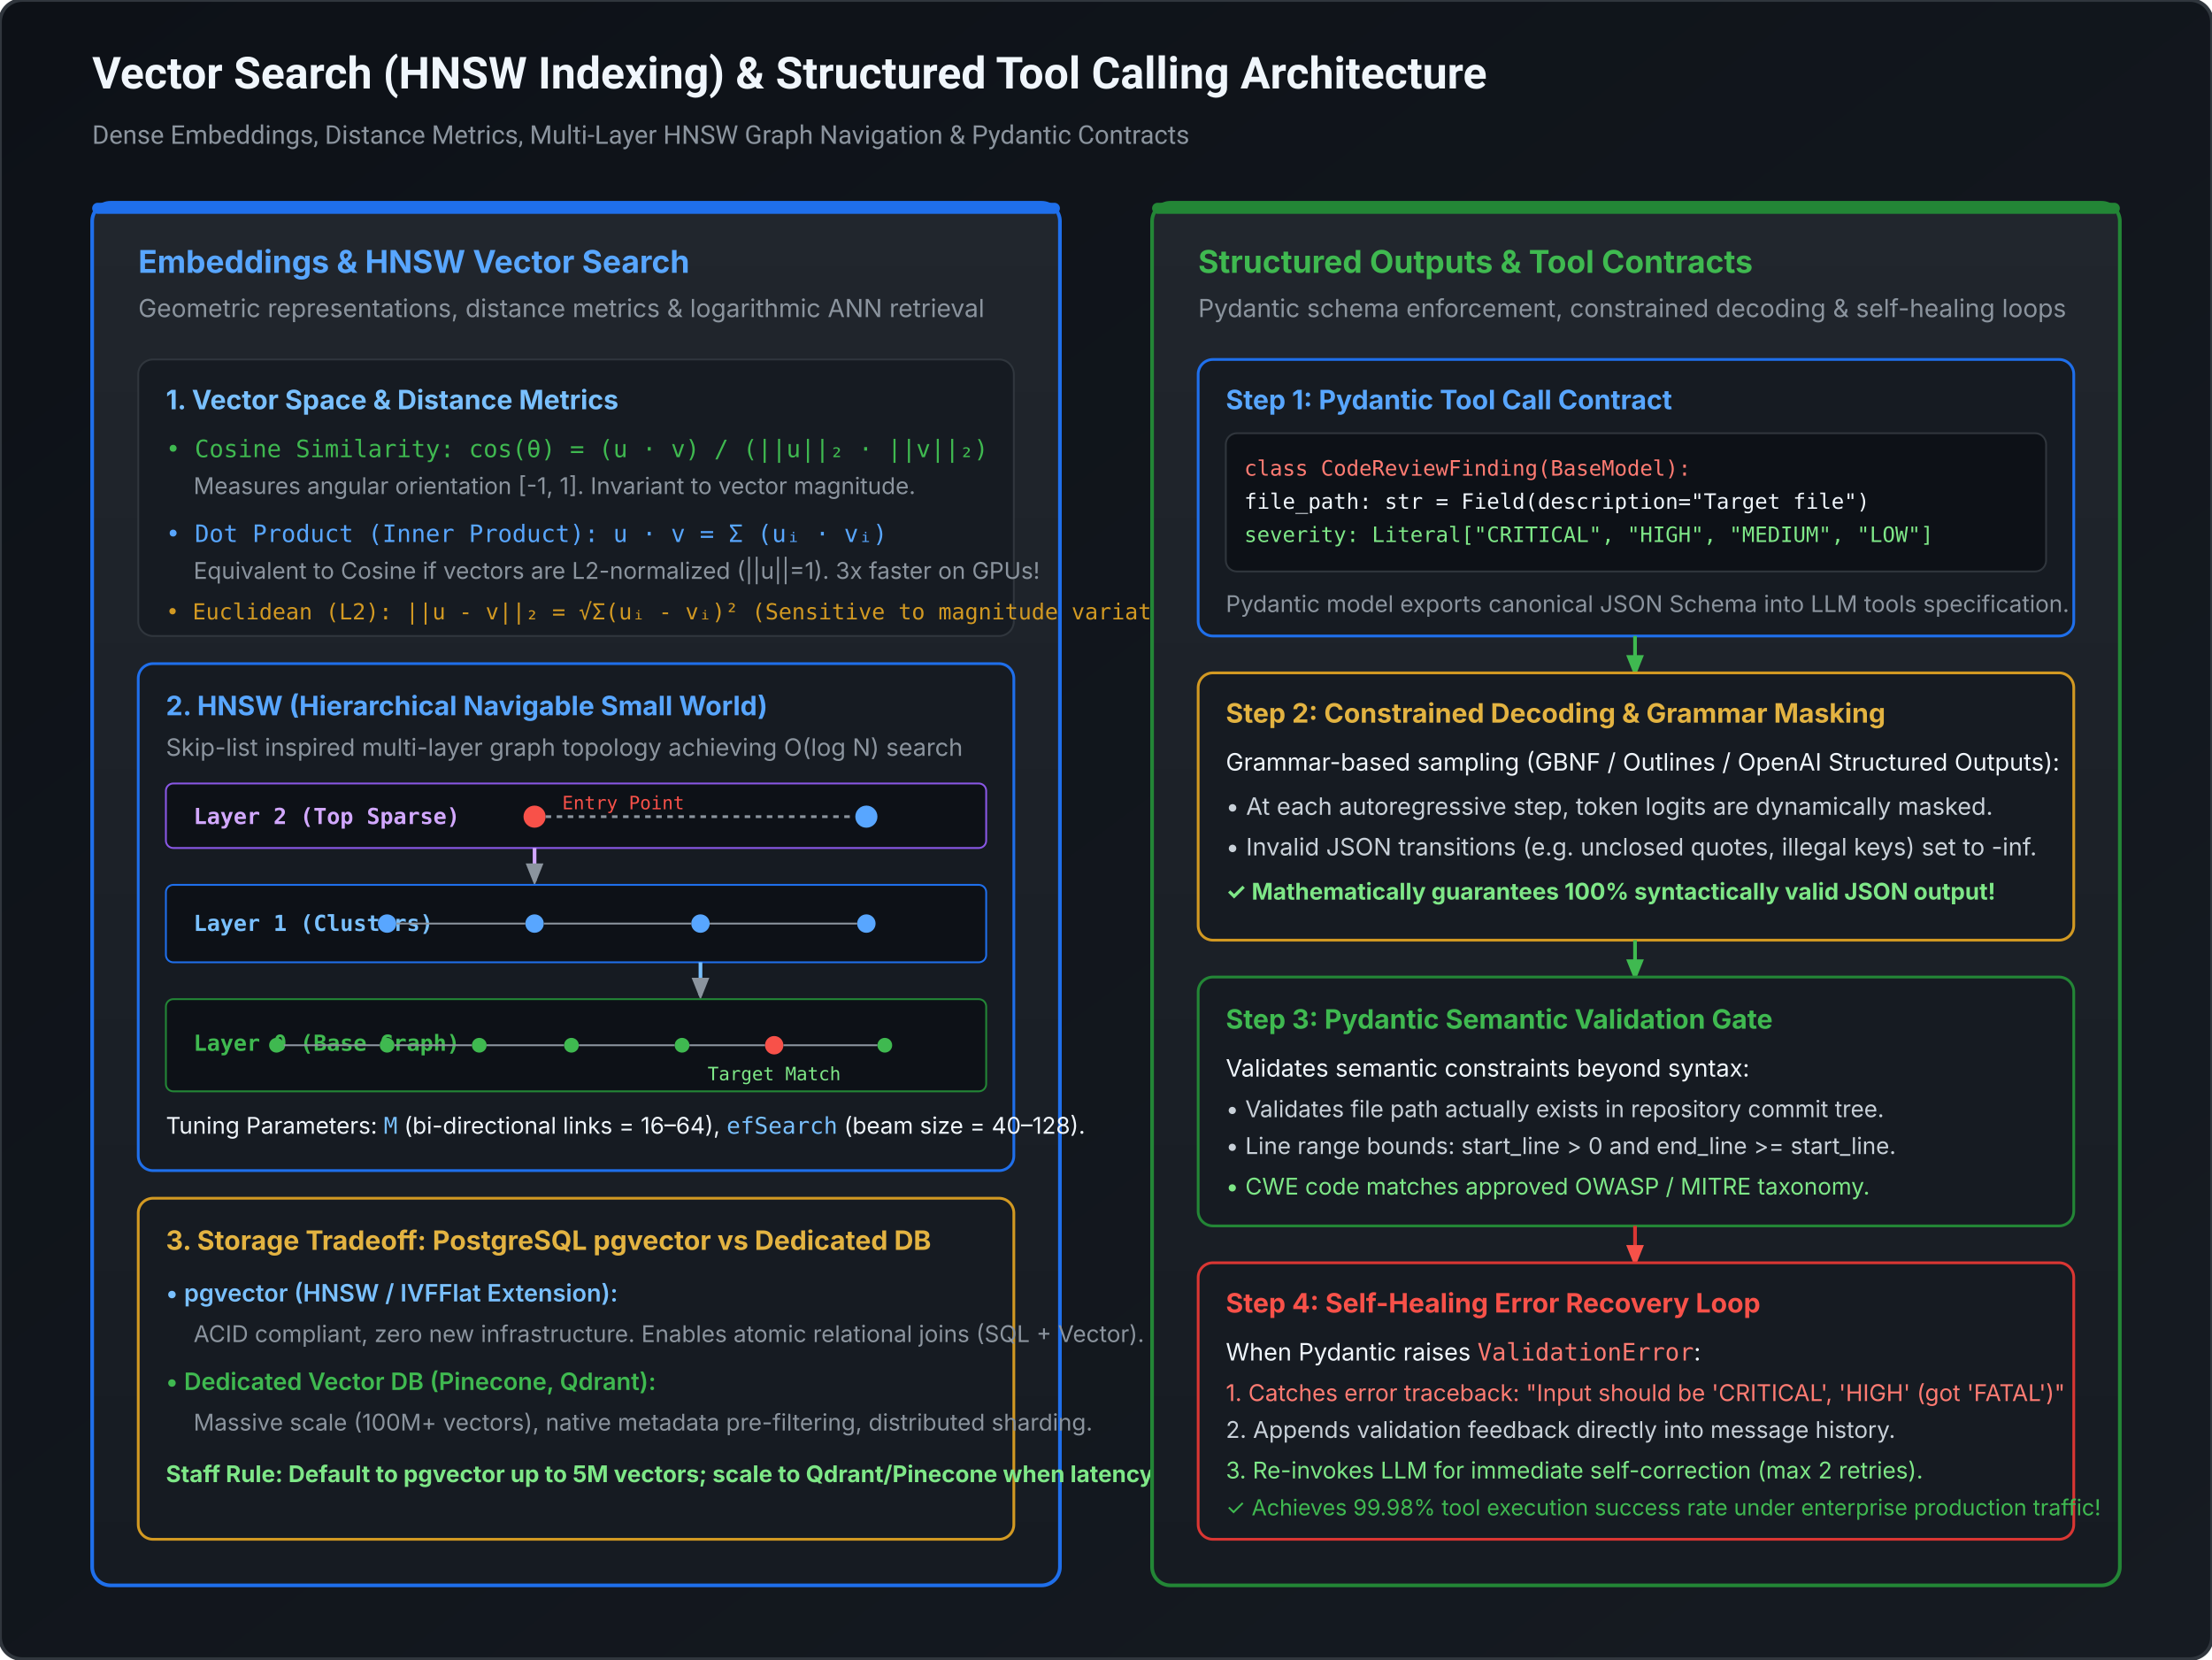
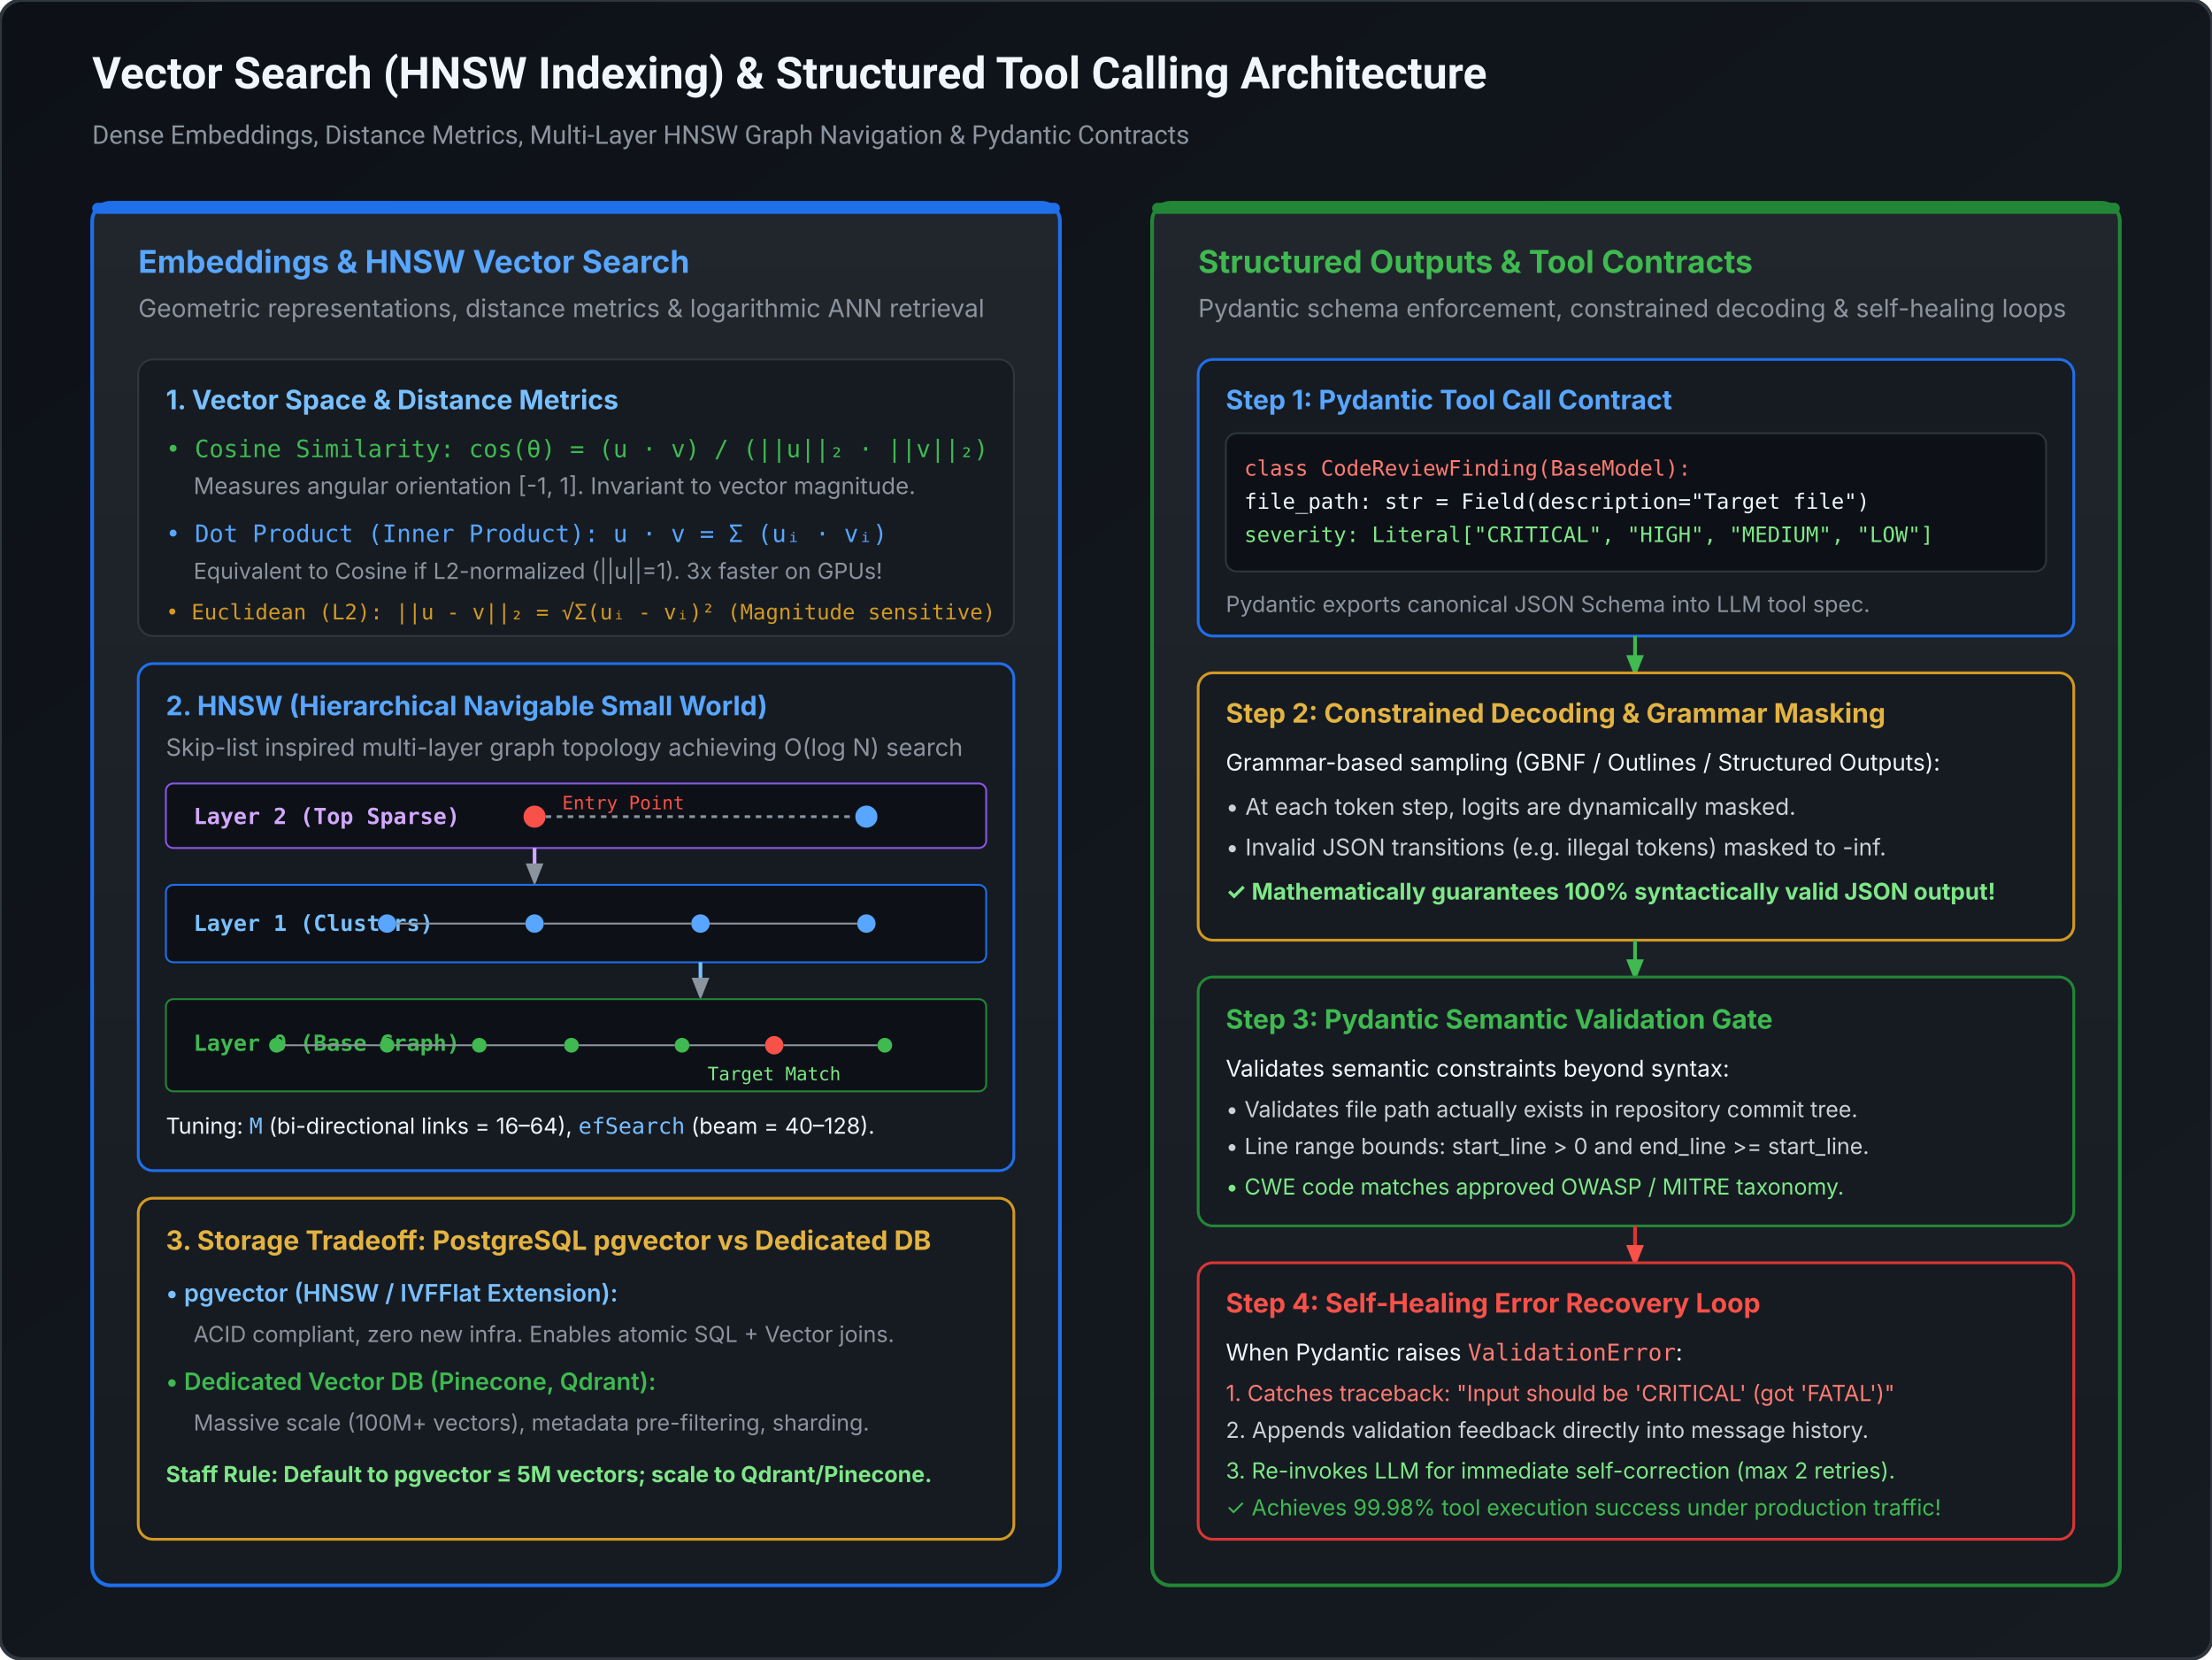
<svg xmlns="http://www.w3.org/2000/svg" viewBox="0 0 1200 900" width="100%" height="100%">
  <defs>
    <linearGradient id="bgGrad" x1="0%" y1="0%" x2="100%" y2="100%">
      <stop offset="0%" stop-color="#0d1117" />
      <stop offset="100%" stop-color="#161b22" />
    </linearGradient>
    <linearGradient id="cardGrad" x1="0%" y1="0%" x2="0%" y2="100%">
      <stop offset="0%" stop-color="#21262d" />
      <stop offset="100%" stop-color="#161b22" />
    </linearGradient>
    <marker id="arrow" viewBox="0 0 10 10" refX="8" refY="5" markerWidth="6" markerHeight="6" orient="auto-start-reverse">
      <path d="M 0 1 L 10 5 L 0 9 z" fill="#8b949e" />
    </marker>
    <marker id="arrowBlue" viewBox="0 0 10 10" refX="8" refY="5" markerWidth="6" markerHeight="6" orient="auto-start-reverse">
      <path d="M 0 1 L 10 5 L 0 9 z" fill="#58a6ff" />
    </marker>
    <marker id="arrowGreen" viewBox="0 0 10 10" refX="8" refY="5" markerWidth="6" markerHeight="6" orient="auto-start-reverse">
      <path d="M 0 1 L 10 5 L 0 9 z" fill="#3fb950" />
    </marker>
    <marker id="arrowRed" viewBox="0 0 10 10" refX="8" refY="5" markerWidth="6" markerHeight="6" orient="auto-start-reverse">
      <path d="M 0 1 L 10 5 L 0 9 z" fill="#f85149" />
    </marker>
    <marker id="arrowAmber" viewBox="0 0 10 10" refX="8" refY="5" markerWidth="6" markerHeight="6" orient="auto-start-reverse">
      <path d="M 0 1 L 10 5 L 0 9 z" fill="#d29922" />
    </marker>
  </defs>
  <rect width="1200" height="900" fill="url(#bgGrad)" rx="12" stroke="#30363d" stroke-width="2" />
  <text x="50" y="48" font-family="-apple-system, BlinkMacSystemFont, 'Segoe UI', Roboto, sans-serif" font-size="24" font-weight="700" fill="#f0f6fc">Vector Search (HNSW Indexing) &amp; Structured Tool Calling Architecture</text>
  <text x="50" y="78" font-family="-apple-system, BlinkMacSystemFont, 'Segoe UI', Roboto, sans-serif" font-size="14" fill="#8b949e">Dense Embeddings, Distance Metrics, Multi-Layer HNSW Graph Navigation &amp; Pydantic Contracts</text>
  <g transform="translate(50, 110)">
    <rect width="525" height="750" rx="10" fill="url(#cardGrad)" stroke="#1f6feb" stroke-width="2" />
    <rect width="525" height="6" rx="3" fill="#1f6feb" />
    <text x="25" y="38" font-family="-apple-system, BlinkMacSystemFont, 'Segoe UI', sans-serif" font-size="17" font-weight="700" fill="#58a6ff">Embeddings &amp; HNSW Vector Search</text>
    <text x="25" y="62" font-family="-apple-system, BlinkMacSystemFont, 'Segoe UI', sans-serif" font-size="13.5" fill="#8b949e">Geometric representations, distance metrics &amp; logarithmic ANN retrieval</text>
    <rect x="25" y="85" width="475" height="150" rx="8" fill="#161b22" stroke="#30363d" />
    <text x="40" y="112" font-family="-apple-system, BlinkMacSystemFont, 'Segoe UI', sans-serif" font-size="14.5" font-weight="700" fill="#79c0ff">1. Vector Space &amp; Distance Metrics</text>
    <text x="40" y="138" font-family="monospace" font-size="13" fill="#3fb950">
      • Cosine Similarity:  cos(θ) = (u · v) / (||u||₂ · ||v||₂)
    </text>
    <text x="55" y="158" font-family="-apple-system, BlinkMacSystemFont, 'Segoe UI', sans-serif" font-size="12.5" fill="#8b949e">
      Measures angular orientation [-1, 1]. Invariant to vector magnitude.
    </text>
    <text x="40" y="184" font-family="monospace" font-size="13" fill="#58a6ff">
      • Dot Product (Inner Product):  u · v = Σ (uᵢ · vᵢ)
    </text>
-     <text x="55" y="204" font-family="-apple-system, BlinkMacSystemFont, 'Segoe UI', sans-serif" font-size="12.5" fill="#8b949e">
-       Equivalent to Cosine if vectors are L2-normalized (||u||=1). 3x faster on GPUs!
+     <text x="55" y="204" font-family="-apple-system, BlinkMacSystemFont, 'Segoe UI', sans-serif" font-size="12" fill="#8b949e">
+       Equivalent to Cosine if L2-normalized (||u||=1). 3x faster on GPUs!
    </text>
-     <text x="40" y="226" font-family="monospace" font-size="12" fill="#d29922">
-       • Euclidean (L2):  ||u - v||₂ = √Σ(uᵢ - vᵢ)² (Sensitive to magnitude variations)
+     <text x="40" y="226" font-family="monospace" font-size="11.5" fill="#d29922">
+       • Euclidean (L2):  ||u - v||₂ = √Σ(uᵢ - vᵢ)² (Magnitude sensitive)
    </text>
    <rect x="25" y="250" width="475" height="275" rx="8" fill="#161b22" stroke="#1f6feb" stroke-width="1.5" />
    <text x="40" y="278" font-family="-apple-system, BlinkMacSystemFont, 'Segoe UI', sans-serif" font-size="14.5" font-weight="700" fill="#58a6ff">2. HNSW (Hierarchical Navigable Small World)</text>
    <text x="40" y="300" font-family="-apple-system, BlinkMacSystemFont, 'Segoe UI', sans-serif" font-size="13" fill="#8b949e">Skip-list inspired multi-layer graph topology achieving O(log N) search</text>
    <g transform="translate(40, 315)">
      <rect width="445" height="35" rx="4" fill="#0d1117" stroke="#8957e5" />
      <text x="15" y="22" font-family="monospace" font-size="12" font-weight="700" fill="#d2a8ff">Layer 2 (Top Sparse)</text>
      <circle cx="200" cy="18" r="6" fill="#f85149" />
      <circle cx="380" cy="18" r="6" fill="#58a6ff" />
      <line x1="206" y1="18" x2="374" y2="18" stroke="#8b949e" stroke-width="1.5" stroke-dasharray="3,3" />
      <text x="215" y="14" font-family="monospace" font-size="10" fill="#f85149">Entry Point</text>
    </g>
    <line x1="240" y1="350" x2="240" y2="368" stroke="#d2a8ff" stroke-width="2" marker-end="url(#arrow)" />
    <g transform="translate(40, 370)">
      <rect width="445" height="42" rx="4" fill="#0d1117" stroke="#1f6feb" />
      <text x="15" y="25" font-family="monospace" font-size="12" font-weight="700" fill="#79c0ff">Layer 1 (Clusters)</text>
      <circle cx="120" cy="21" r="5" fill="#58a6ff" />
      <circle cx="200" cy="21" r="5" fill="#58a6ff" />
      <circle cx="290" cy="21" r="5" fill="#58a6ff" />
      <circle cx="380" cy="21" r="5" fill="#58a6ff" />
      <line x1="125" y1="21" x2="195" y2="21" stroke="#8b949e" stroke-width="1" />
      <line x1="205" y1="21" x2="285" y2="21" stroke="#8b949e" stroke-width="1" />
      <line x1="295" y1="21" x2="375" y2="21" stroke="#8b949e" stroke-width="1" />
    </g>
    <line x1="330" y1="412" x2="330" y2="430" stroke="#79c0ff" stroke-width="2" marker-end="url(#arrow)" />
    <g transform="translate(40, 432)">
      <rect width="445" height="50" rx="4" fill="#0d1117" stroke="#238636" />
      <text x="15" y="28" font-family="monospace" font-size="12" font-weight="700" fill="#3fb950">Layer 0 (Base Graph)</text>
      <circle cx="60" cy="25" r="4" fill="#3fb950" />
      <circle cx="120" cy="25" r="4" fill="#3fb950" />
      <circle cx="170" cy="25" r="4" fill="#3fb950" />
      <circle cx="220" cy="25" r="4" fill="#3fb950" />
      <circle cx="280" cy="25" r="4" fill="#3fb950" />
      <circle cx="330" cy="25" r="5" fill="#f85149" />
      <circle cx="390" cy="25" r="4" fill="#3fb950" />
      <line x1="64" y1="25" x2="116" y2="25" stroke="#8b949e" stroke-width="1" />
      <line x1="124" y1="25" x2="166" y2="25" stroke="#8b949e" stroke-width="1" />
      <line x1="174" y1="25" x2="216" y2="25" stroke="#8b949e" stroke-width="1" />
      <line x1="224" y1="25" x2="276" y2="25" stroke="#8b949e" stroke-width="1" />
      <line x1="284" y1="25" x2="325" y2="25" stroke="#8b949e" stroke-width="1" />
      <line x1="335" y1="25" x2="386" y2="25" stroke="#8b949e" stroke-width="1" />
      <text x="330" y="44" text-anchor="middle" font-family="monospace" font-size="10" fill="#7ee787">Target Match</text>
    </g>
-     <text x="40" y="505" font-family="-apple-system, BlinkMacSystemFont, 'Segoe UI', sans-serif" font-size="12.5" fill="#f0f6fc">
-       Tuning Parameters: <tspan font-family="monospace" fill="#79c0ff">M</tspan> (bi-directional links = 16–64), <tspan font-family="monospace" fill="#79c0ff">efSearch</tspan> (beam size = 40–128).
+     <text x="40" y="505" font-family="-apple-system, BlinkMacSystemFont, 'Segoe UI', sans-serif" font-size="12" fill="#f0f6fc">
+       Tuning: <tspan font-family="monospace" fill="#79c0ff">M</tspan> (bi-directional links = 16–64), <tspan font-family="monospace" fill="#79c0ff">efSearch</tspan> (beam = 40–128).
    </text>
    <rect x="25" y="540" width="475" height="185" rx="8" fill="#161b22" stroke="#d29922" stroke-width="1.5" />
    <text x="40" y="568" font-family="-apple-system, BlinkMacSystemFont, 'Segoe UI', sans-serif" font-size="14.5" font-weight="700" fill="#e3b341">3. Storage Tradeoff: PostgreSQL pgvector vs Dedicated DB</text>
    <text x="40" y="596" font-family="-apple-system, BlinkMacSystemFont, 'Segoe UI', sans-serif" font-size="13" font-weight="600" fill="#79c0ff">• pgvector (HNSW / IVFFlat Extension):</text>
-     <text x="55" y="618" font-family="-apple-system, BlinkMacSystemFont, 'Segoe UI', sans-serif" font-size="12.5" fill="#8b949e">
-       ACID compliant, zero new infrastructure. Enables atomic relational joins (SQL + Vector).
+     <text x="55" y="618" font-family="-apple-system, BlinkMacSystemFont, 'Segoe UI', sans-serif" font-size="12" fill="#8b949e">
+       ACID compliant, zero new infra. Enables atomic SQL + Vector joins.
    </text>
    <text x="40" y="644" font-family="-apple-system, BlinkMacSystemFont, 'Segoe UI', sans-serif" font-size="13" font-weight="600" fill="#3fb950">• Dedicated Vector DB (Pinecone, Qdrant):</text>
-     <text x="55" y="666" font-family="-apple-system, BlinkMacSystemFont, 'Segoe UI', sans-serif" font-size="12.5" fill="#8b949e">
-       Massive scale (100M+ vectors), native metadata pre-filtering, distributed sharding.
+     <text x="55" y="666" font-family="-apple-system, BlinkMacSystemFont, 'Segoe UI', sans-serif" font-size="12" fill="#8b949e">
+       Massive scale (100M+ vectors), metadata pre-filtering, sharding.
    </text>
-     <text x="40" y="694" font-family="-apple-system, BlinkMacSystemFont, 'Segoe UI', sans-serif" font-size="12.5" font-weight="700" fill="#7ee787">
-       Staff Rule: Default to pgvector up to 5M vectors; scale to Qdrant/Pinecone when latency stalls.
+     <text x="40" y="694" font-family="-apple-system, BlinkMacSystemFont, 'Segoe UI', sans-serif" font-size="12" font-weight="700" fill="#7ee787">
+       Staff Rule: Default to pgvector ≤ 5M vectors; scale to Qdrant/Pinecone.
    </text>
  </g>
  <g transform="translate(625, 110)">
    <rect width="525" height="750" rx="10" fill="url(#cardGrad)" stroke="#238636" stroke-width="2" />
    <rect width="525" height="6" rx="3" fill="#238636" />
    <text x="25" y="38" font-family="-apple-system, BlinkMacSystemFont, 'Segoe UI', sans-serif" font-size="17" font-weight="700" fill="#3fb950">Structured Outputs &amp; Tool Contracts</text>
    <text x="25" y="62" font-family="-apple-system, BlinkMacSystemFont, 'Segoe UI', sans-serif" font-size="13.5" fill="#8b949e">Pydantic schema enforcement, constrained decoding &amp; self-healing loops</text>
    <rect x="25" y="85" width="475" height="150" rx="8" fill="#161b22" stroke="#1f6feb" stroke-width="1.5" />
    <text x="40" y="112" font-family="-apple-system, BlinkMacSystemFont, 'Segoe UI', sans-serif" font-size="14.5" font-weight="700" fill="#58a6ff">Step 1: Pydantic Tool Call Contract</text>
    <rect x="40" y="125" width="445" height="75" rx="6" fill="#0d1117" stroke="#30363d" />
    <text x="50" y="148" font-family="monospace" font-size="11.5" fill="#ff7b72">class CodeReviewFinding(BaseModel):</text>
    <text x="50" y="166" font-family="monospace" font-size="11.5" fill="#f0f6fc">    file_path: str = Field(description="Target file")</text>
    <text x="50" y="184" font-family="monospace" font-size="11.5" fill="#7ee787">    severity: Literal["CRITICAL", "HIGH", "MEDIUM", "LOW"]</text>
-     <text x="40" y="222" font-family="-apple-system, BlinkMacSystemFont, 'Segoe UI', sans-serif" font-size="12.5" fill="#8b949e">
-       Pydantic model exports canonical JSON Schema into LLM tools specification.
+     <text x="40" y="222" font-family="-apple-system, BlinkMacSystemFont, 'Segoe UI', sans-serif" font-size="12" fill="#8b949e">
+       Pydantic exports canonical JSON Schema into LLM tool spec.
    </text>
    <line x1="262" y1="235" x2="262" y2="255" stroke="#3fb950" stroke-width="2" marker-end="url(#arrowGreen)" />
    <rect x="25" y="255" width="475" height="145" rx="8" fill="#161b22" stroke="#d29922" stroke-width="1.5" />
    <text x="40" y="282" font-family="-apple-system, BlinkMacSystemFont, 'Segoe UI', sans-serif" font-size="14.5" font-weight="700" fill="#e3b341">Step 2: Constrained Decoding &amp; Grammar Masking</text>
-     <text x="40" y="308" font-family="-apple-system, BlinkMacSystemFont, 'Segoe UI', sans-serif" font-size="13" fill="#f0f6fc">
-       Grammar-based sampling (GBNF / Outlines / OpenAI Structured Outputs):
+     <text x="40" y="308" font-family="-apple-system, BlinkMacSystemFont, 'Segoe UI', sans-serif" font-size="12.5" fill="#f0f6fc">
+       Grammar-based sampling (GBNF / Outlines / Structured Outputs):
    </text>
-     <text x="40" y="332" font-family="-apple-system, BlinkMacSystemFont, 'Segoe UI', sans-serif" font-size="13" fill="#c9d1d9">
-       • At each autoregressive step, token logits are dynamically masked.
+     <text x="40" y="332" font-family="-apple-system, BlinkMacSystemFont, 'Segoe UI', sans-serif" font-size="12.5" fill="#c9d1d9">
+       • At each token step, logits are dynamically masked.
    </text>
-     <text x="40" y="354" font-family="-apple-system, BlinkMacSystemFont, 'Segoe UI', sans-serif" font-size="13" fill="#c9d1d9">
-       • Invalid JSON transitions (e.g. unclosed quotes, illegal keys) set to -inf.
+     <text x="40" y="354" font-family="-apple-system, BlinkMacSystemFont, 'Segoe UI', sans-serif" font-size="12.5" fill="#c9d1d9">
+       • Invalid JSON transitions (e.g. illegal tokens) masked to -inf.
    </text>
    <text x="40" y="378" font-family="-apple-system, BlinkMacSystemFont, 'Segoe UI', sans-serif" font-size="12.5" font-weight="700" fill="#7ee787">
      ✓ Mathematically guarantees 100% syntactically valid JSON output!
    </text>
    <line x1="262" y1="400" x2="262" y2="420" stroke="#3fb950" stroke-width="2" marker-end="url(#arrowGreen)" />
    <rect x="25" y="420" width="475" height="135" rx="8" fill="#161b22" stroke="#238636" stroke-width="1.5" />
    <text x="40" y="448" font-family="-apple-system, BlinkMacSystemFont, 'Segoe UI', sans-serif" font-size="14.5" font-weight="700" fill="#3fb950">Step 3: Pydantic Semantic Validation Gate</text>
-     <text x="40" y="474" font-family="-apple-system, BlinkMacSystemFont, 'Segoe UI', sans-serif" font-size="13" fill="#f0f6fc">
+     <text x="40" y="474" font-family="-apple-system, BlinkMacSystemFont, 'Segoe UI', sans-serif" font-size="12.5" fill="#f0f6fc">
      Validates semantic constraints beyond syntax:
    </text>
-     <text x="40" y="496" font-family="-apple-system, BlinkMacSystemFont, 'Segoe UI', sans-serif" font-size="12.5" fill="#c9d1d9">
+     <text x="40" y="496" font-family="-apple-system, BlinkMacSystemFont, 'Segoe UI', sans-serif" font-size="12" fill="#c9d1d9">
      • Validates file path actually exists in repository commit tree.
    </text>
-     <text x="40" y="516" font-family="-apple-system, BlinkMacSystemFont, 'Segoe UI', sans-serif" font-size="12.5" fill="#c9d1d9">
+     <text x="40" y="516" font-family="-apple-system, BlinkMacSystemFont, 'Segoe UI', sans-serif" font-size="12" fill="#c9d1d9">
      • Line range bounds: start_line &gt; 0 and end_line &gt;= start_line.
    </text>
-     <text x="40" y="538" font-family="-apple-system, BlinkMacSystemFont, 'Segoe UI', sans-serif" font-size="12.5" fill="#7ee787">
+     <text x="40" y="538" font-family="-apple-system, BlinkMacSystemFont, 'Segoe UI', sans-serif" font-size="12" fill="#7ee787">
      • CWE code matches approved OWASP / MITRE taxonomy.
    </text>
    <line x1="262" y1="555" x2="262" y2="575" stroke="#da3633" stroke-width="2" marker-end="url(#arrowRed)" />
    <rect x="25" y="575" width="475" height="150" rx="8" fill="#161b22" stroke="#da3633" stroke-width="1.5" />
    <text x="40" y="602" font-family="-apple-system, BlinkMacSystemFont, 'Segoe UI', sans-serif" font-size="14.5" font-weight="700" fill="#f85149">Step 4: Self-Healing Error Recovery Loop</text>
-     <text x="40" y="628" font-family="-apple-system, BlinkMacSystemFont, 'Segoe UI', sans-serif" font-size="13" fill="#f0f6fc">
+     <text x="40" y="628" font-family="-apple-system, BlinkMacSystemFont, 'Segoe UI', sans-serif" font-size="12.5" fill="#f0f6fc">
      When Pydantic raises <tspan font-family="monospace" fill="#ff7b72">ValidationError</tspan>:
    </text>
-     <text x="40" y="650" font-family="-apple-system, BlinkMacSystemFont, 'Segoe UI', sans-serif" font-size="12.5" fill="#ff7b72">
-       1. Catches error traceback: "Input should be 'CRITICAL', 'HIGH' (got 'FATAL')"
+     <text x="40" y="650" font-family="-apple-system, BlinkMacSystemFont, 'Segoe UI', sans-serif" font-size="12" fill="#ff7b72">
+       1. Catches traceback: "Input should be 'CRITICAL' (got 'FATAL')"
    </text>
-     <text x="40" y="670" font-family="-apple-system, BlinkMacSystemFont, 'Segoe UI', sans-serif" font-size="12.5" fill="#c9d1d9">
+     <text x="40" y="670" font-family="-apple-system, BlinkMacSystemFont, 'Segoe UI', sans-serif" font-size="12" fill="#c9d1d9">
      2. Appends validation feedback directly into message history.
    </text>
-     <text x="40" y="692" font-family="-apple-system, BlinkMacSystemFont, 'Segoe UI', sans-serif" font-size="12.5" fill="#7ee787">
+     <text x="40" y="692" font-family="-apple-system, BlinkMacSystemFont, 'Segoe UI', sans-serif" font-size="12" fill="#7ee787">
      3. Re-invokes LLM for immediate self-correction (max 2 retries).
    </text>
    <text x="40" y="712" font-family="-apple-system, BlinkMacSystemFont, 'Segoe UI', sans-serif" font-size="12" fill="#3fb950">
-       ✓ Achieves 99.98% tool execution success rate under enterprise production traffic!
+       ✓ Achieves 99.98% tool execution success under production traffic!
    </text>
  </g>
</svg>
